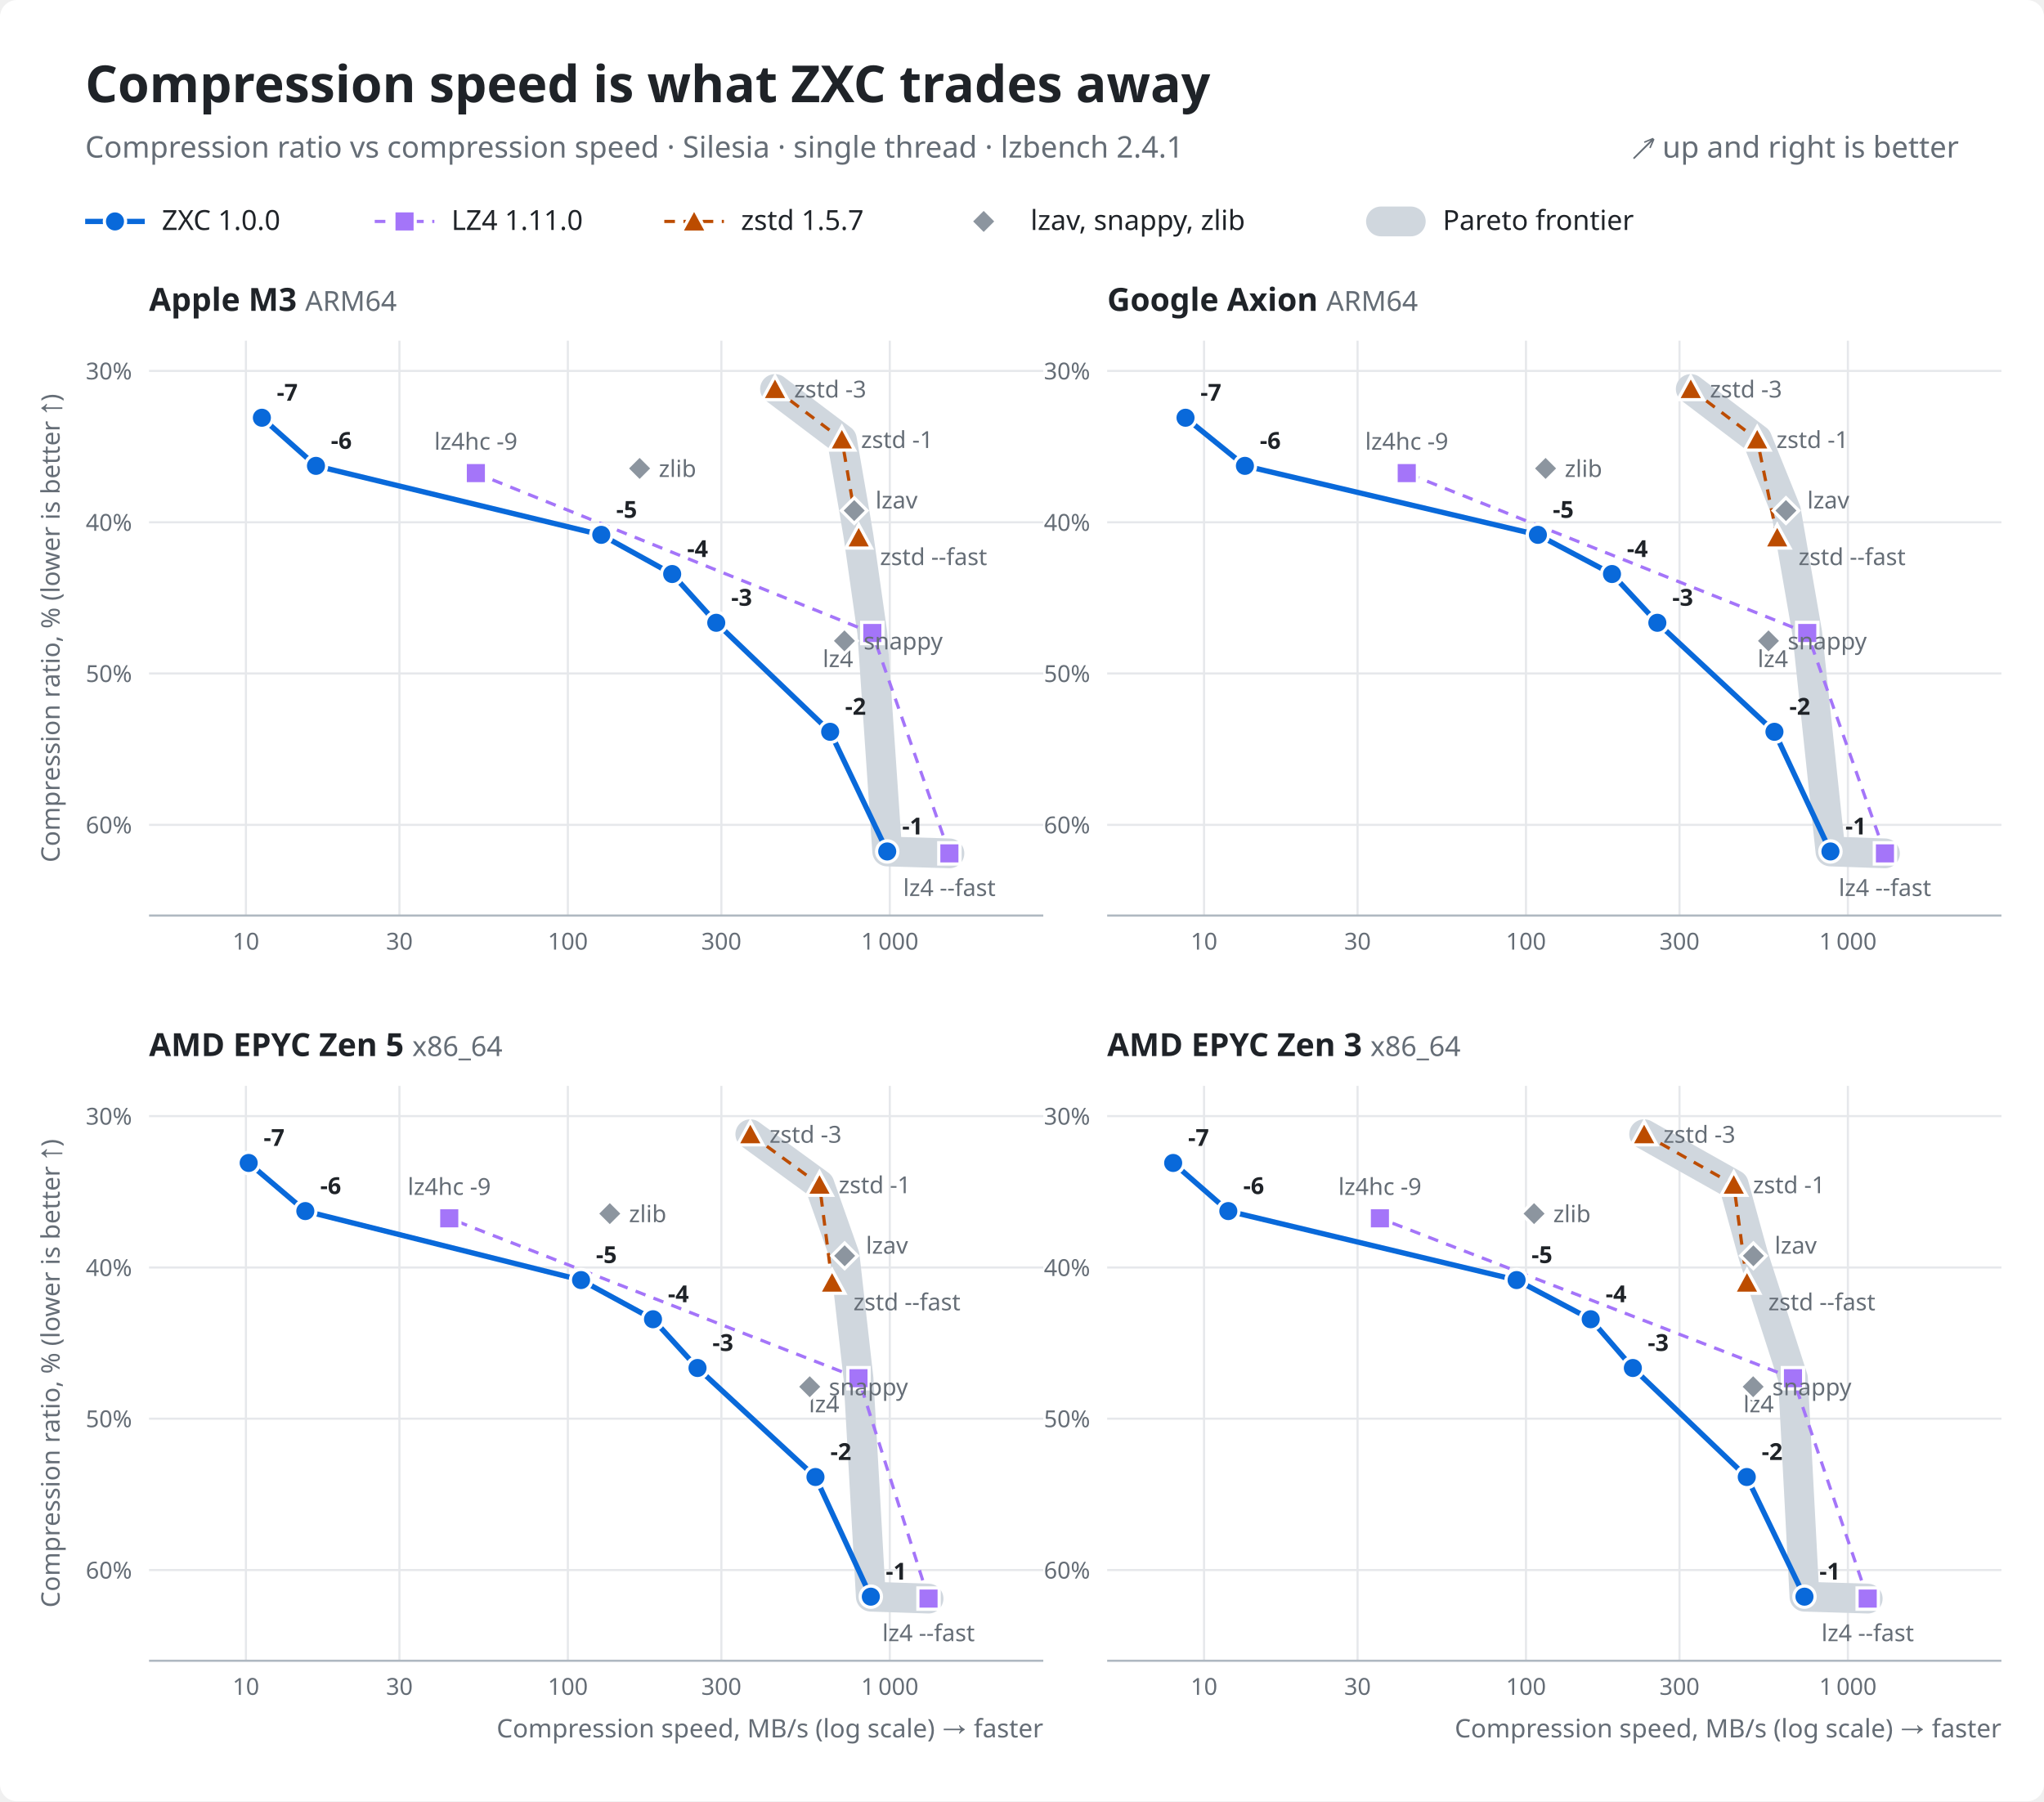
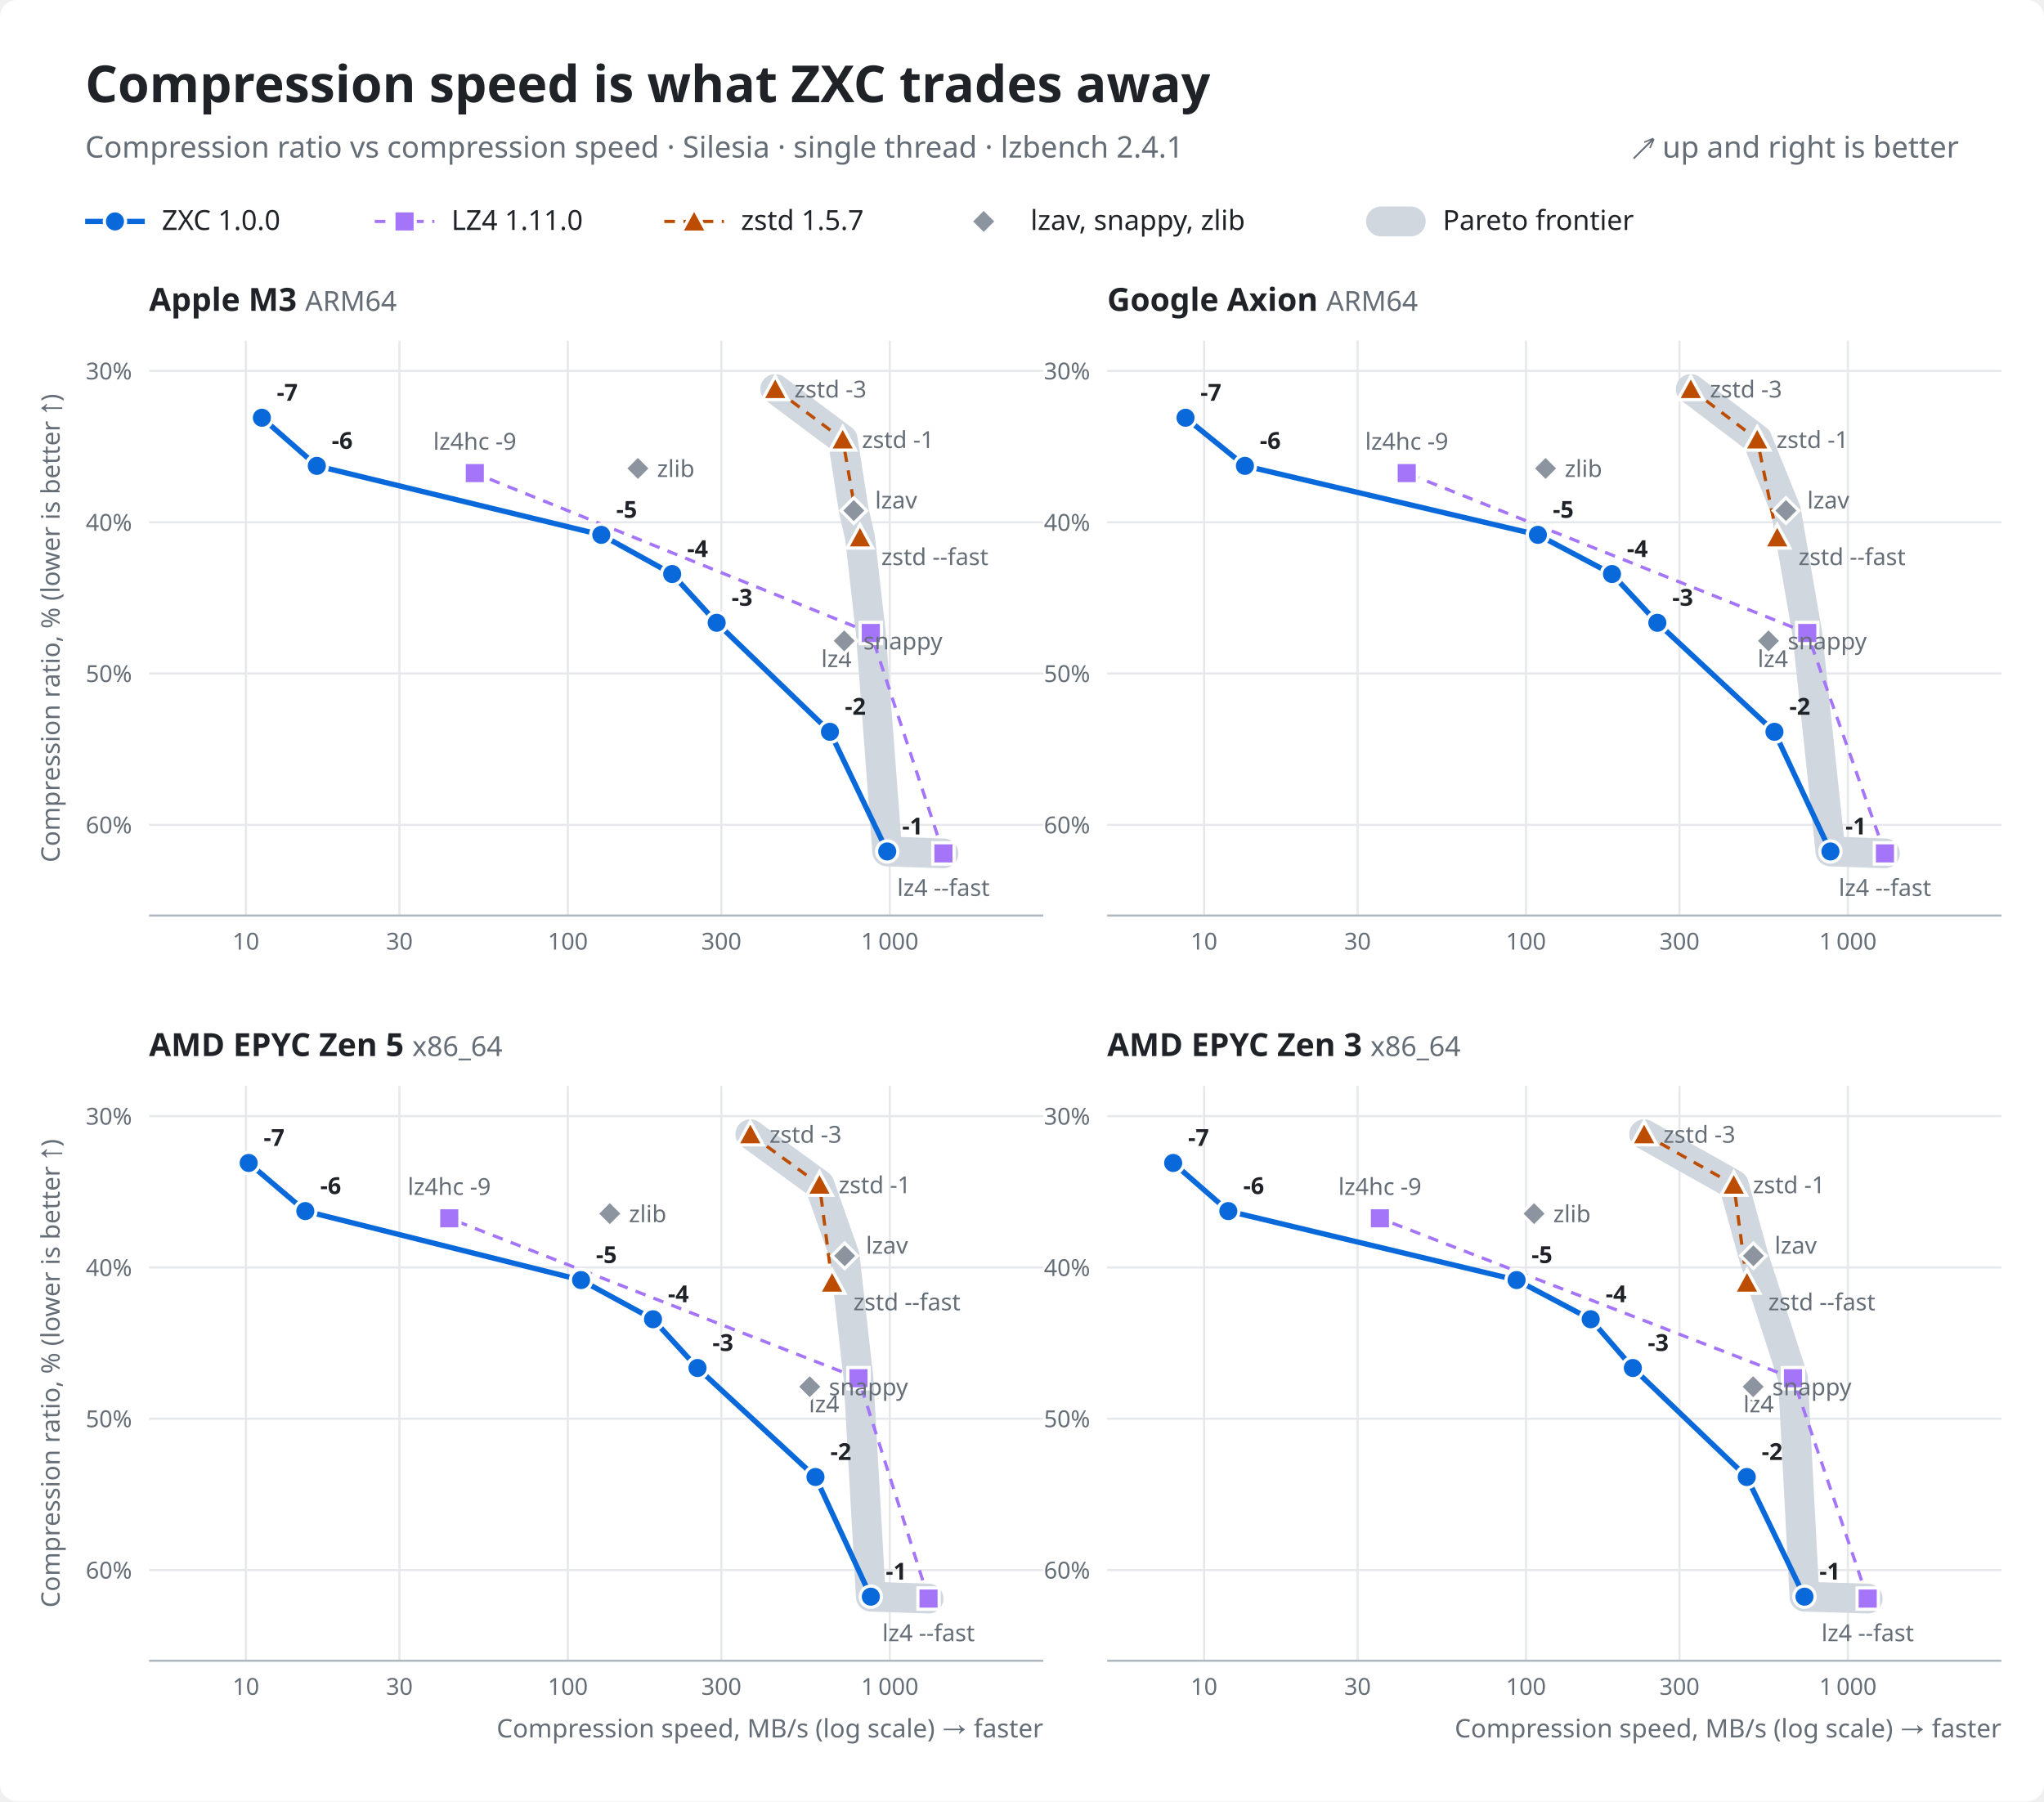
<svg xmlns="http://www.w3.org/2000/svg" viewBox="0 0 960 846" width="960" height="846" role="img" aria-label="Compression speed versus compression ratio for ZXC, LZ4, zstd, lzav, snappy and zlib on four CPUs, with the Pareto frontier">
  <style>text{font-family:-apple-system,BlinkMacSystemFont,"Segoe UI","Noto Sans",Helvetica,Arial,sans-serif;font-size:11px}.t{font-size:24px;font-weight:700}.st{font-size:14px}.pt{font-size:15px;font-weight:600}.pa{font-size:13px;font-weight:400}.ax{font-size:12px}.b{font-weight:600}.lg{font-size:13px}.num{font-variant-numeric:tabular-nums}.grid,.axis{stroke-width:1}.ring{stroke-width:1.5}.zl{fill:none;stroke-width:2.5;stroke-linejoin:round}.vl{fill:none;stroke-width:1.5;stroke-dasharray:5 4}.ol{fill:none;stroke-width:1.5;stroke-dasharray:5 4}.fr{fill:none;stroke-width:14;stroke-linejoin:round;stroke-linecap:round}.bg{fill:#ffffff}text{fill:#1f2328}.mu{fill:#656d76}.grid{stroke:#e6e8eb}.axis{stroke:#afb8c1}.zl{stroke:#0969da}.zp{fill:#0969da}.gp{fill:#8c959f}.ol{stroke:#bc4c00}.op{fill:#bc4c00}.ring{stroke:#ffffff}.fr{stroke:#d0d7de}.vp{fill:#a475f9}.vl{stroke:#a475f9}@media (prefers-color-scheme:dark){.bg{fill:#0d1117}text{fill:#e6edf3}.mu{fill:#8d96a0}.grid{stroke:#21262d}.axis{stroke:#3d444d}.zl{stroke:#4493f8}.zp{fill:#4493f8}.gp{fill:#6e7681}.ol{stroke:#db6d28}.op{fill:#db6d28}.ring{stroke:#0d1117}.fr{stroke:#30363d}.vp{fill:#bc8cff}.vl{stroke:#bc8cff}}.m{text-anchor:middle}.e{text-anchor:end}</style>
  <rect class="bg" width="960" height="846" rx="8" />
  <text x="40" y="48" class="t">Compression speed is what ZXC trades away</text>
  <text x="40" y="74" class="st mu">Compression ratio vs compression speed · Silesia · single thread · lzbench 2.4.1</text>
  <text x="920" y="74" class="st mu e">↗ up and right is better</text>
  <path class="zl" d="M40 104h28" />
  <circle class="zp ring" cx="54" cy="104" r="5" />
  <text x="76" y="108" class="lg">ZXC 1.0.0</text>
  <path class="vl" d="M176 104h28" />
  <rect class="vp ring" x="185" y="99" width="10" height="10" />
  <text x="212" y="108" class="lg">LZ4 1.11.0</text>
  <path class="ol" d="M312 104h28" />
  <path class="op ring" d="M326 98l6 11h-12z" />
  <text x="348" y="108" class="lg">zstd 1.5.7</text>
  <path class="gp ring" d="M462 98l6 6l-6 6l-6-6z" />
  <text x="484" y="108" class="lg">lzav, snappy, zlib</text>
  <path class="fr" d="M648.6 104h14" />
  <text x="677.6" y="108" class="lg">Pareto frontier</text>
  <path class="grid" d="M115.5 160v270" />
  <text x="115.5" y="446" class="mu num m">10</text>
  <path class="grid" d="M187.6 160v270" />
  <text x="187.6" y="446" class="mu num m">30</text>
  <path class="grid" d="M266.7 160v270" />
  <text x="266.7" y="446" class="mu num m">100</text>
  <path class="grid" d="M338.8 160v270" />
  <text x="338.8" y="446" class="mu num m">300</text>
  <path class="grid" d="M417.9 160v270" />
  <text x="417.9" y="446" class="mu num m">1 000</text>
  <path class="grid" d="M70 174.2h420" />
  <text x="62" y="178.2" class="mu num e">30%</text>
  <path class="grid" d="M70 245.3h420" />
  <text x="62" y="249.3" class="mu num e">40%</text>
  <path class="grid" d="M70 316.3h420" />
  <text x="62" y="320.3" class="mu num e">50%</text>
  <path class="grid" d="M70 387.4h420" />
  <text x="62" y="391.4" class="mu num e">60%</text>
  <path class="axis" d="M70 430h420" />
  <text class="ax mu m" transform="translate(28 295) rotate(-90)">Compression ratio, % (lower is better ↑)</text>
  <text x="70" y="146" class="pt">Apple M3 <tspan class="pa mu">ARM64</tspan>
  </text>
-   <polyline class="fr" points="445.9,400.8 416.7,399.9 409.7,297.3 403.3,252.4 401.2,239.8 395.4,206.4 364,182.7" />
-   <polyline class="vl" points="445.9,400.8 409.7,297.3 223.5,222.2" />
-   <rect class="vp ring" x="440.9" y="395.8" width="10" height="10" />
-   <text x="445.9" y="420.8" class="mu m">lz4 --fast</text>
-   <rect class="vp ring" x="404.7" y="292.3" width="10" height="10" />
-   <text x="400.7" y="313.3" class="mu e">lz4</text>
-   <rect class="vp ring" x="218.5" y="217.2" width="10" height="10" />
-   <text x="223.5" y="211.2" class="mu m">lz4hc -9</text>
-   <polyline class="ol" points="403.3,252.4 395.4,206.4 364,182.7" />
-   <path class="op ring" d="M403.3 246.4l6 11h-12z" />
-   <text x="413.3" y="265.4" class="mu">zstd --fast</text>
-   <path class="op ring" d="M395.4 200.4l6 11h-12z" />
-   <text x="404.4" y="210.4" class="mu">zstd -1</text>
-   <path class="op ring" d="M364 176.7l6 11h-12z" />
-   <text x="373" y="186.7" class="mu">zstd -3</text>
-   <path class="gp ring" d="M401.2 233.8l6 6l-6 6l-6-6z" />
-   <text x="411.2" y="238.8" class="mu">lzav</text>
-   <path class="gp ring" d="M396.6 295l6 6l-6 6l-6-6z" />
-   <text x="405.6" y="305" class="mu">snappy</text>
-   <path class="gp ring" d="M300.4 214l6 6l-6 6l-6-6z" />
-   <text x="309.4" y="224" class="mu">zlib</text>
-   <polyline class="zl" points="416.7,399.9 389.9,343.7 336.4,292.5 315.7,269.6 282.4,251.2 148.4,218.8 123,196.2" />
+   <polyline class="fr" points="443.1,400.8 416.7,399.9 409,297.3 403.9,252.4 401,239.8 395.8,206.4 364.1,182.7" />
+   <polyline class="vl" points="443.1,400.8 409,297.3 223,222.2" />
+   <rect class="vp ring" x="438.1" y="395.8" width="10" height="10" />
+   <text x="443.1" y="420.8" class="mu m">lz4 --fast</text>
+   <rect class="vp ring" x="404" y="292.3" width="10" height="10" />
+   <text x="400" y="313.3" class="mu e">lz4</text>
+   <rect class="vp ring" x="218" y="217.2" width="10" height="10" />
+   <text x="223" y="211.2" class="mu m">lz4hc -9</text>
+   <polyline class="ol" points="403.9,252.4 395.8,206.4 364.1,182.7" />
+   <path class="op ring" d="M403.9 246.4l6 11h-12z" />
+   <text x="413.9" y="265.4" class="mu">zstd --fast</text>
+   <path class="op ring" d="M395.8 200.4l6 11h-12z" />
+   <text x="404.8" y="210.4" class="mu">zstd -1</text>
+   <path class="op ring" d="M364.1 176.7l6 11h-12z" />
+   <text x="373.1" y="186.7" class="mu">zstd -3</text>
+   <path class="gp ring" d="M401 233.8l6 6l-6 6l-6-6z" />
+   <text x="411" y="238.8" class="mu">lzav</text>
+   <path class="gp ring" d="M396.5 295l6 6l-6 6l-6-6z" />
+   <text x="405.5" y="305" class="mu">snappy</text>
+   <path class="gp ring" d="M299.6 214l6 6l-6 6l-6-6z" />
+   <text x="308.6" y="224" class="mu">zlib</text>
+   <polyline class="zl" points="416.7,399.9 389.8,343.7 336.6,292.5 315.7,269.6 282.4,251.2 148.8,218.8 123,196.2" />
  <circle class="zp ring" cx="416.7" cy="399.9" r="5" />
  <text x="423.7" y="391.9" class="b">-1</text>
-   <circle class="zp ring" cx="389.9" cy="343.7" r="5" />
-   <text x="396.9" y="335.7" class="b">-2</text>
-   <circle class="zp ring" cx="336.4" cy="292.5" r="5" />
-   <text x="343.4" y="284.5" class="b">-3</text>
+   <circle class="zp ring" cx="389.8" cy="343.7" r="5" />
+   <text x="396.8" y="335.7" class="b">-2</text>
+   <circle class="zp ring" cx="336.6" cy="292.5" r="5" />
+   <text x="343.6" y="284.5" class="b">-3</text>
  <circle class="zp ring" cx="315.7" cy="269.6" r="5" />
  <text x="322.7" y="261.6" class="b">-4</text>
  <circle class="zp ring" cx="282.4" cy="251.2" r="5" />
  <text x="289.4" y="243.2" class="b">-5</text>
-   <circle class="zp ring" cx="148.4" cy="218.8" r="5" />
-   <text x="155.4" y="210.8" class="b">-6</text>
+   <circle class="zp ring" cx="148.8" cy="218.8" r="5" />
+   <text x="155.8" y="210.8" class="b">-6</text>
  <circle class="zp ring" cx="123" cy="196.2" r="5" />
  <text x="130" y="188.2" class="b">-7</text>
  <path class="grid" d="M565.5 160v270" />
  <text x="565.5" y="446" class="mu num m">10</text>
  <path class="grid" d="M637.6 160v270" />
  <text x="637.6" y="446" class="mu num m">30</text>
  <path class="grid" d="M716.7 160v270" />
  <text x="716.7" y="446" class="mu num m">100</text>
  <path class="grid" d="M788.8 160v270" />
  <text x="788.8" y="446" class="mu num m">300</text>
  <path class="grid" d="M867.9 160v270" />
  <text x="867.9" y="446" class="mu num m">1 000</text>
  <path class="grid" d="M520 174.2h420" />
  <text x="512" y="178.2" class="mu num e">30%</text>
  <path class="grid" d="M520 245.3h420" />
  <text x="512" y="249.3" class="mu num e">40%</text>
  <path class="grid" d="M520 316.3h420" />
  <text x="512" y="320.3" class="mu num e">50%</text>
  <path class="grid" d="M520 387.4h420" />
  <text x="512" y="391.4" class="mu num e">60%</text>
  <path class="axis" d="M520 430h420" />
  <text x="520" y="146" class="pt">Google Axion <tspan class="pa mu">ARM64</tspan>
  </text>
  <polyline class="fr" points="885.3,400.8 859.7,399.9 848.8,297.3 838.8,239.8 825.3,206.4 794.1,182.7" />
  <polyline class="vl" points="885.3,400.8 848.8,297.3 660.7,222.2" />
  <rect class="vp ring" x="880.3" y="395.8" width="10" height="10" />
  <text x="885.3" y="420.8" class="mu m">lz4 --fast</text>
  <rect class="vp ring" x="843.8" y="292.3" width="10" height="10" />
  <text x="839.8" y="313.3" class="mu e">lz4</text>
  <rect class="vp ring" x="655.7" y="217.2" width="10" height="10" />
  <text x="660.7" y="211.2" class="mu m">lz4hc -9</text>
  <polyline class="ol" points="834.7,252.4 825.3,206.4 794.1,182.7" />
  <path class="op ring" d="M834.7 246.4l6 11h-12z" />
  <text x="844.7" y="265.4" class="mu">zstd --fast</text>
  <path class="op ring" d="M825.3 200.4l6 11h-12z" />
  <text x="834.3" y="210.4" class="mu">zstd -1</text>
  <path class="op ring" d="M794.1 176.7l6 11h-12z" />
  <text x="803.1" y="186.7" class="mu">zstd -3</text>
  <path class="gp ring" d="M838.8 233.8l6 6l-6 6l-6-6z" />
  <text x="848.8" y="238.8" class="mu">lzav</text>
  <path class="gp ring" d="M830.6 295l6 6l-6 6l-6-6z" />
  <text x="839.6" y="305" class="mu">snappy</text>
  <path class="gp ring" d="M725.9 214l6 6l-6 6l-6-6z" />
  <text x="734.9" y="224" class="mu">zlib</text>
  <polyline class="zl" points="859.7,399.9 833.4,343.7 778.4,292.5 757.1,269.6 722.3,251.2 584.7,218.8 556.8,196.2" />
  <circle class="zp ring" cx="859.7" cy="399.9" r="5" />
  <text x="866.7" y="391.9" class="b">-1</text>
  <circle class="zp ring" cx="833.4" cy="343.7" r="5" />
  <text x="840.4" y="335.7" class="b">-2</text>
  <circle class="zp ring" cx="778.4" cy="292.5" r="5" />
  <text x="785.4" y="284.5" class="b">-3</text>
  <circle class="zp ring" cx="757.1" cy="269.6" r="5" />
  <text x="764.1" y="261.6" class="b">-4</text>
  <circle class="zp ring" cx="722.3" cy="251.2" r="5" />
  <text x="729.3" y="243.2" class="b">-5</text>
  <circle class="zp ring" cx="584.7" cy="218.8" r="5" />
  <text x="591.7" y="210.8" class="b">-6</text>
  <circle class="zp ring" cx="556.8" cy="196.2" r="5" />
  <text x="563.8" y="188.2" class="b">-7</text>
  <path class="grid" d="M115.5 510v270" />
  <text x="115.5" y="796" class="mu num m">10</text>
  <path class="grid" d="M187.6 510v270" />
  <text x="187.6" y="796" class="mu num m">30</text>
  <path class="grid" d="M266.7 510v270" />
  <text x="266.7" y="796" class="mu num m">100</text>
  <path class="grid" d="M338.8 510v270" />
  <text x="338.8" y="796" class="mu num m">300</text>
  <path class="grid" d="M417.9 510v270" />
  <text x="417.9" y="796" class="mu num m">1 000</text>
  <path class="grid" d="M70 524.2h420" />
  <text x="62" y="528.2" class="mu num e">30%</text>
  <path class="grid" d="M70 595.3h420" />
  <text x="62" y="599.3" class="mu num e">40%</text>
  <path class="grid" d="M70 666.3h420" />
  <text x="62" y="670.3" class="mu num e">50%</text>
  <path class="grid" d="M70 737.4h420" />
  <text x="62" y="741.4" class="mu num e">60%</text>
  <path class="axis" d="M70 780h420" />
  <text class="ax mu m" transform="translate(28 645) rotate(-90)">Compression ratio, % (lower is better ↑)</text>
  <text x="490" y="816" class="ax mu e">Compression speed, MB/s (log scale) → faster</text>
  <text x="70" y="496" class="pt">AMD EPYC Zen 5 <tspan class="pa mu">x86_64</tspan>
  </text>
  <polyline class="fr" points="436.1,750.8 409,749.9 403.2,647.3 396.7,589.8 384.9,556.4 352.4,532.7" />
  <polyline class="vl" points="436.1,750.8 403.2,647.3 211,572.2" />
  <rect class="vp ring" x="431.1" y="745.8" width="10" height="10" />
  <text x="436.1" y="770.8" class="mu m">lz4 --fast</text>
  <rect class="vp ring" x="398.2" y="642.3" width="10" height="10" />
  <text x="394.2" y="663.3" class="mu e">lz4</text>
  <rect class="vp ring" x="206" y="567.2" width="10" height="10" />
  <text x="211" y="561.2" class="mu m">lz4hc -9</text>
  <polyline class="ol" points="390.8,602.4 384.9,556.4 352.4,532.7" />
  <path class="op ring" d="M390.8 596.4l6 11h-12z" />
  <text x="400.8" y="615.4" class="mu">zstd --fast</text>
  <path class="op ring" d="M384.9 550.4l6 11h-12z" />
  <text x="393.9" y="560.4" class="mu">zstd -1</text>
  <path class="op ring" d="M352.4 526.7l6 11h-12z" />
  <text x="361.4" y="536.7" class="mu">zstd -3</text>
  <path class="gp ring" d="M396.7 583.8l6 6l-6 6l-6-6z" />
  <text x="406.7" y="588.8" class="mu">lzav</text>
  <path class="gp ring" d="M380.3 645.3l6 6l-6 6l-6-6z" />
  <text x="389.3" y="655.3" class="mu">snappy</text>
  <path class="gp ring" d="M286.4 564l6 6l-6 6l-6-6z" />
  <text x="295.4" y="574" class="mu">zlib</text>
  <polyline class="zl" points="409,749.9 383,693.7 327.6,642.5 306.7,619.6 272.9,601.2 143.4,568.8 116.8,546.2" />
  <circle class="zp ring" cx="409" cy="749.9" r="5" />
  <text x="416" y="741.9" class="b">-1</text>
  <circle class="zp ring" cx="383" cy="693.7" r="5" />
  <text x="390" y="685.7" class="b">-2</text>
  <circle class="zp ring" cx="327.6" cy="642.5" r="5" />
  <text x="334.6" y="634.5" class="b">-3</text>
  <circle class="zp ring" cx="306.7" cy="619.6" r="5" />
  <text x="313.7" y="611.6" class="b">-4</text>
  <circle class="zp ring" cx="272.9" cy="601.2" r="5" />
  <text x="279.9" y="593.2" class="b">-5</text>
  <circle class="zp ring" cx="143.4" cy="568.8" r="5" />
  <text x="150.4" y="560.8" class="b">-6</text>
  <circle class="zp ring" cx="116.8" cy="546.2" r="5" />
  <text x="123.8" y="538.2" class="b">-7</text>
  <path class="grid" d="M565.5 510v270" />
  <text x="565.5" y="796" class="mu num m">10</text>
  <path class="grid" d="M637.6 510v270" />
  <text x="637.6" y="796" class="mu num m">30</text>
  <path class="grid" d="M716.7 510v270" />
  <text x="716.7" y="796" class="mu num m">100</text>
  <path class="grid" d="M788.8 510v270" />
  <text x="788.8" y="796" class="mu num m">300</text>
  <path class="grid" d="M867.9 510v270" />
  <text x="867.9" y="796" class="mu num m">1 000</text>
  <path class="grid" d="M520 524.2h420" />
  <text x="512" y="528.2" class="mu num e">30%</text>
  <path class="grid" d="M520 595.3h420" />
  <text x="512" y="599.3" class="mu num e">40%</text>
  <path class="grid" d="M520 666.3h420" />
  <text x="512" y="670.3" class="mu num e">50%</text>
  <path class="grid" d="M520 737.4h420" />
  <text x="512" y="741.4" class="mu num e">60%</text>
  <path class="axis" d="M520 780h420" />
  <text x="940" y="816" class="ax mu e">Compression speed, MB/s (log scale) → faster</text>
  <text x="520" y="496" class="pt">AMD EPYC Zen 3 <tspan class="pa mu">x86_64</tspan>
  </text>
  <polyline class="fr" points="877.2,750.8 847.5,749.9 842.1,647.3 823.5,589.8 814.3,556.4 772.2,532.7" />
  <polyline class="vl" points="877.2,750.8 842.1,647.3 648.1,572.2" />
  <rect class="vp ring" x="872.2" y="745.8" width="10" height="10" />
  <text x="877.2" y="770.8" class="mu m">lz4 --fast</text>
  <rect class="vp ring" x="837.1" y="642.3" width="10" height="10" />
  <text x="833.1" y="663.3" class="mu e">lz4</text>
  <rect class="vp ring" x="643.1" y="567.2" width="10" height="10" />
  <text x="648.1" y="561.2" class="mu m">lz4hc -9</text>
  <polyline class="ol" points="820.5,602.4 814.3,556.4 772.2,532.7" />
  <path class="op ring" d="M820.5 596.4l6 11h-12z" />
  <text x="830.5" y="615.4" class="mu">zstd --fast</text>
  <path class="op ring" d="M814.3 550.4l6 11h-12z" />
  <text x="823.3" y="560.4" class="mu">zstd -1</text>
  <path class="op ring" d="M772.2 526.7l6 11h-12z" />
  <text x="781.2" y="536.7" class="mu">zstd -3</text>
  <path class="gp ring" d="M823.5 583.8l6 6l-6 6l-6-6z" />
  <text x="833.5" y="588.8" class="mu">lzav</text>
  <path class="gp ring" d="M823.4 645.3l6 6l-6 6l-6-6z" />
  <text x="832.4" y="655.3" class="mu">snappy</text>
  <path class="gp ring" d="M720.5 564l6 6l-6 6l-6-6z" />
  <text x="729.5" y="574" class="mu">zlib</text>
  <polyline class="zl" points="847.5,749.9 820.4,693.7 766.9,642.5 747.1,619.6 712.3,601.2 576.9,568.8 551,546.2" />
  <circle class="zp ring" cx="847.5" cy="749.9" r="5" />
  <text x="854.5" y="741.9" class="b">-1</text>
  <circle class="zp ring" cx="820.4" cy="693.7" r="5" />
  <text x="827.4" y="685.7" class="b">-2</text>
  <circle class="zp ring" cx="766.9" cy="642.5" r="5" />
  <text x="773.9" y="634.5" class="b">-3</text>
  <circle class="zp ring" cx="747.1" cy="619.6" r="5" />
  <text x="754.1" y="611.6" class="b">-4</text>
  <circle class="zp ring" cx="712.3" cy="601.2" r="5" />
  <text x="719.3" y="593.2" class="b">-5</text>
  <circle class="zp ring" cx="576.9" cy="568.8" r="5" />
  <text x="583.9" y="560.8" class="b">-6</text>
  <circle class="zp ring" cx="551" cy="546.2" r="5" />
  <text x="558" y="538.2" class="b">-7</text>
</svg>
